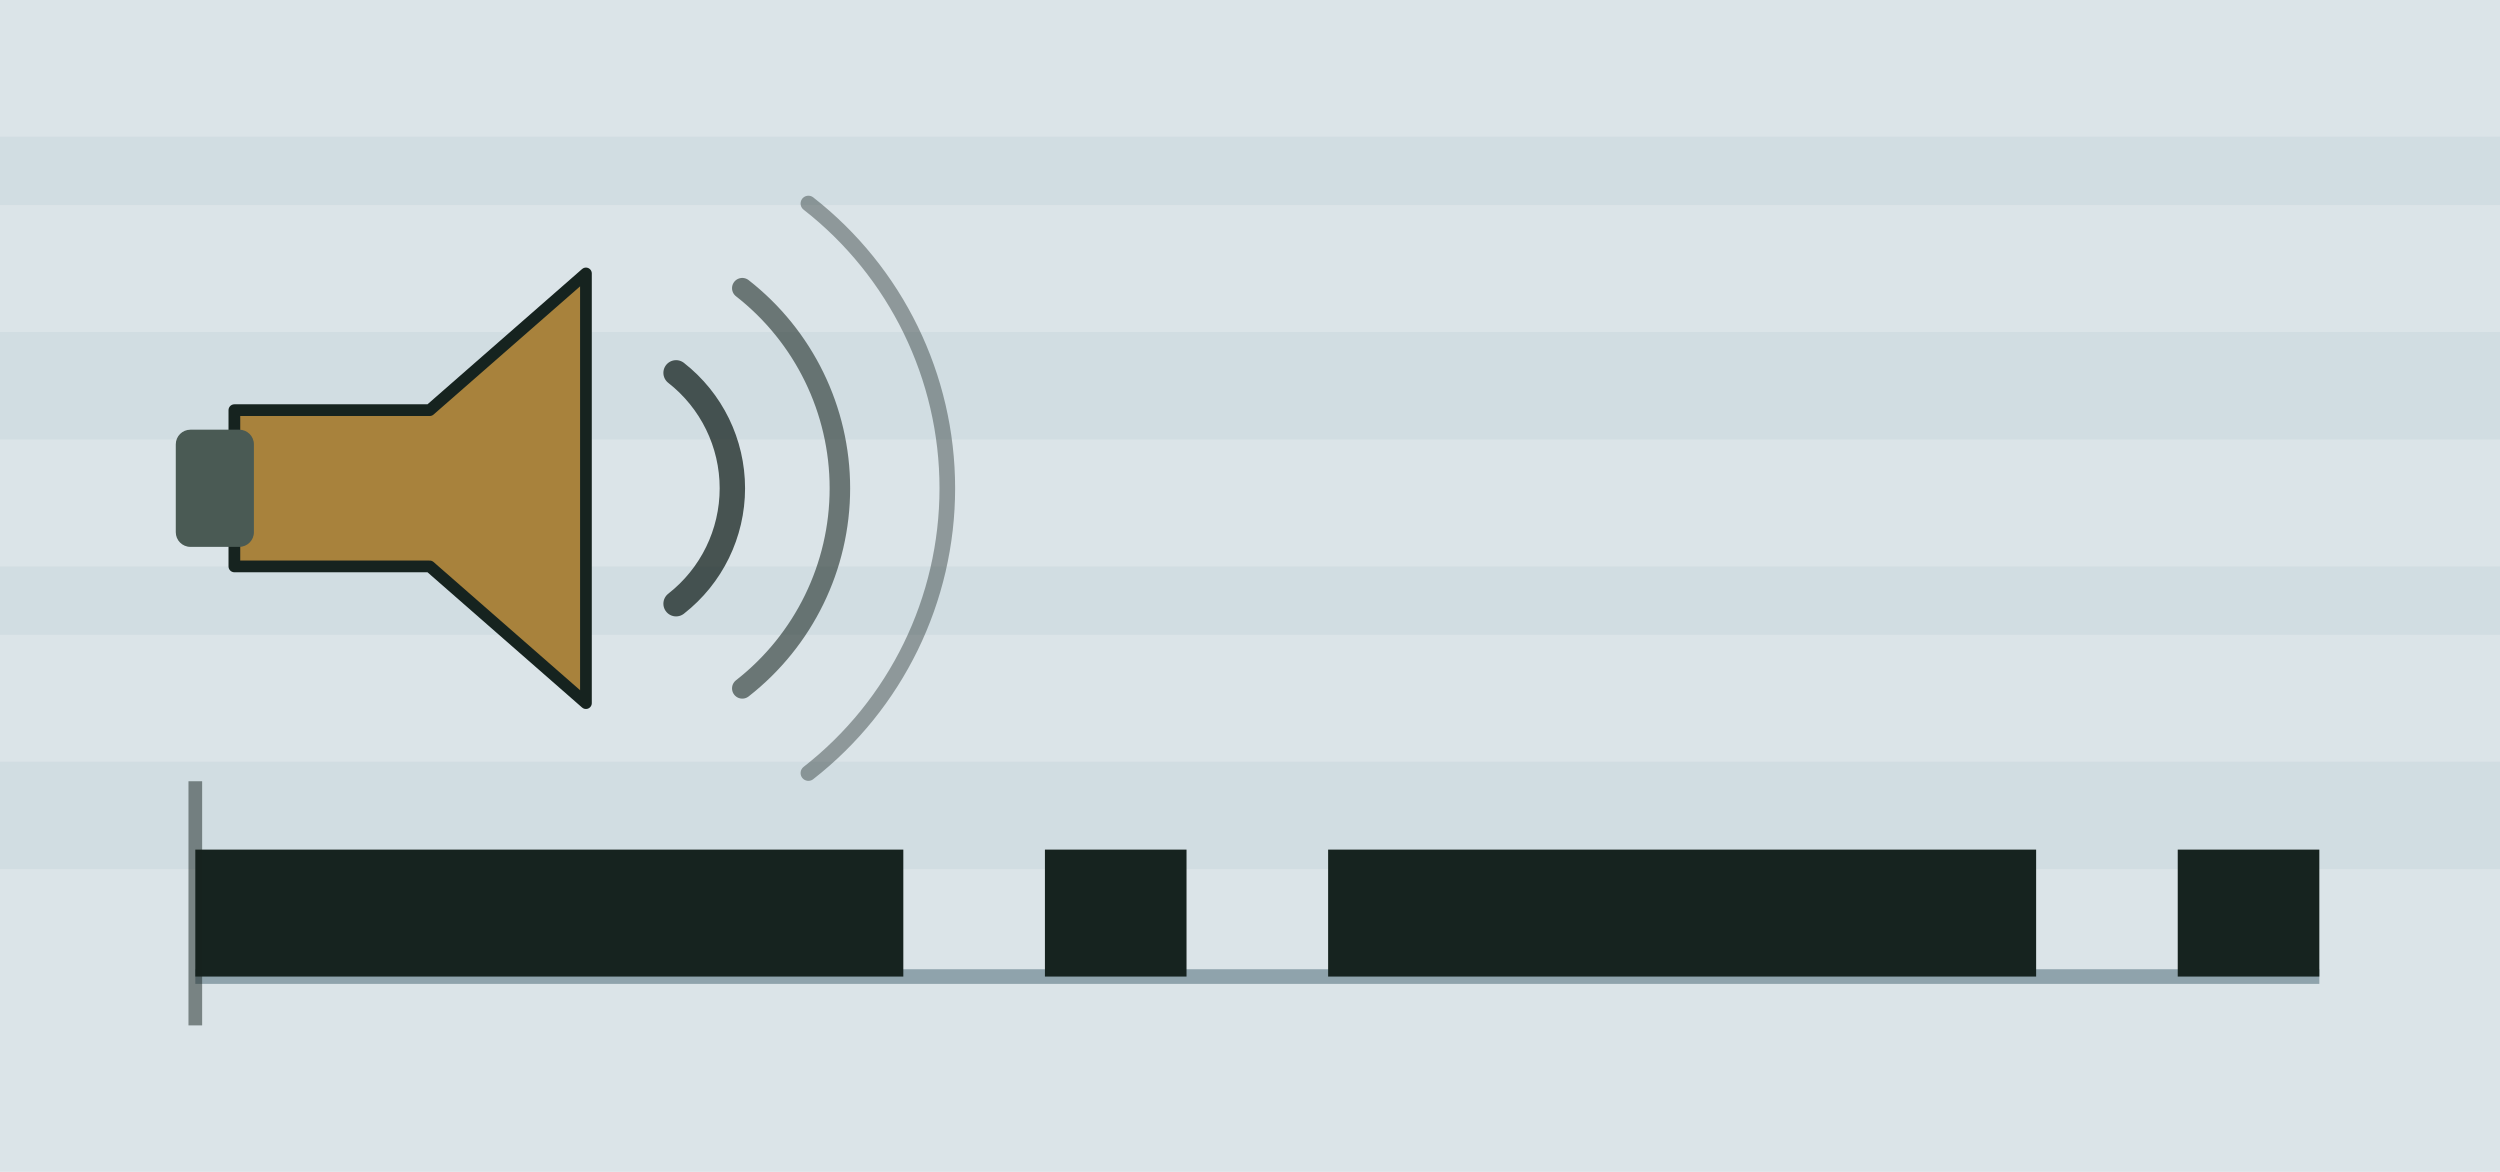
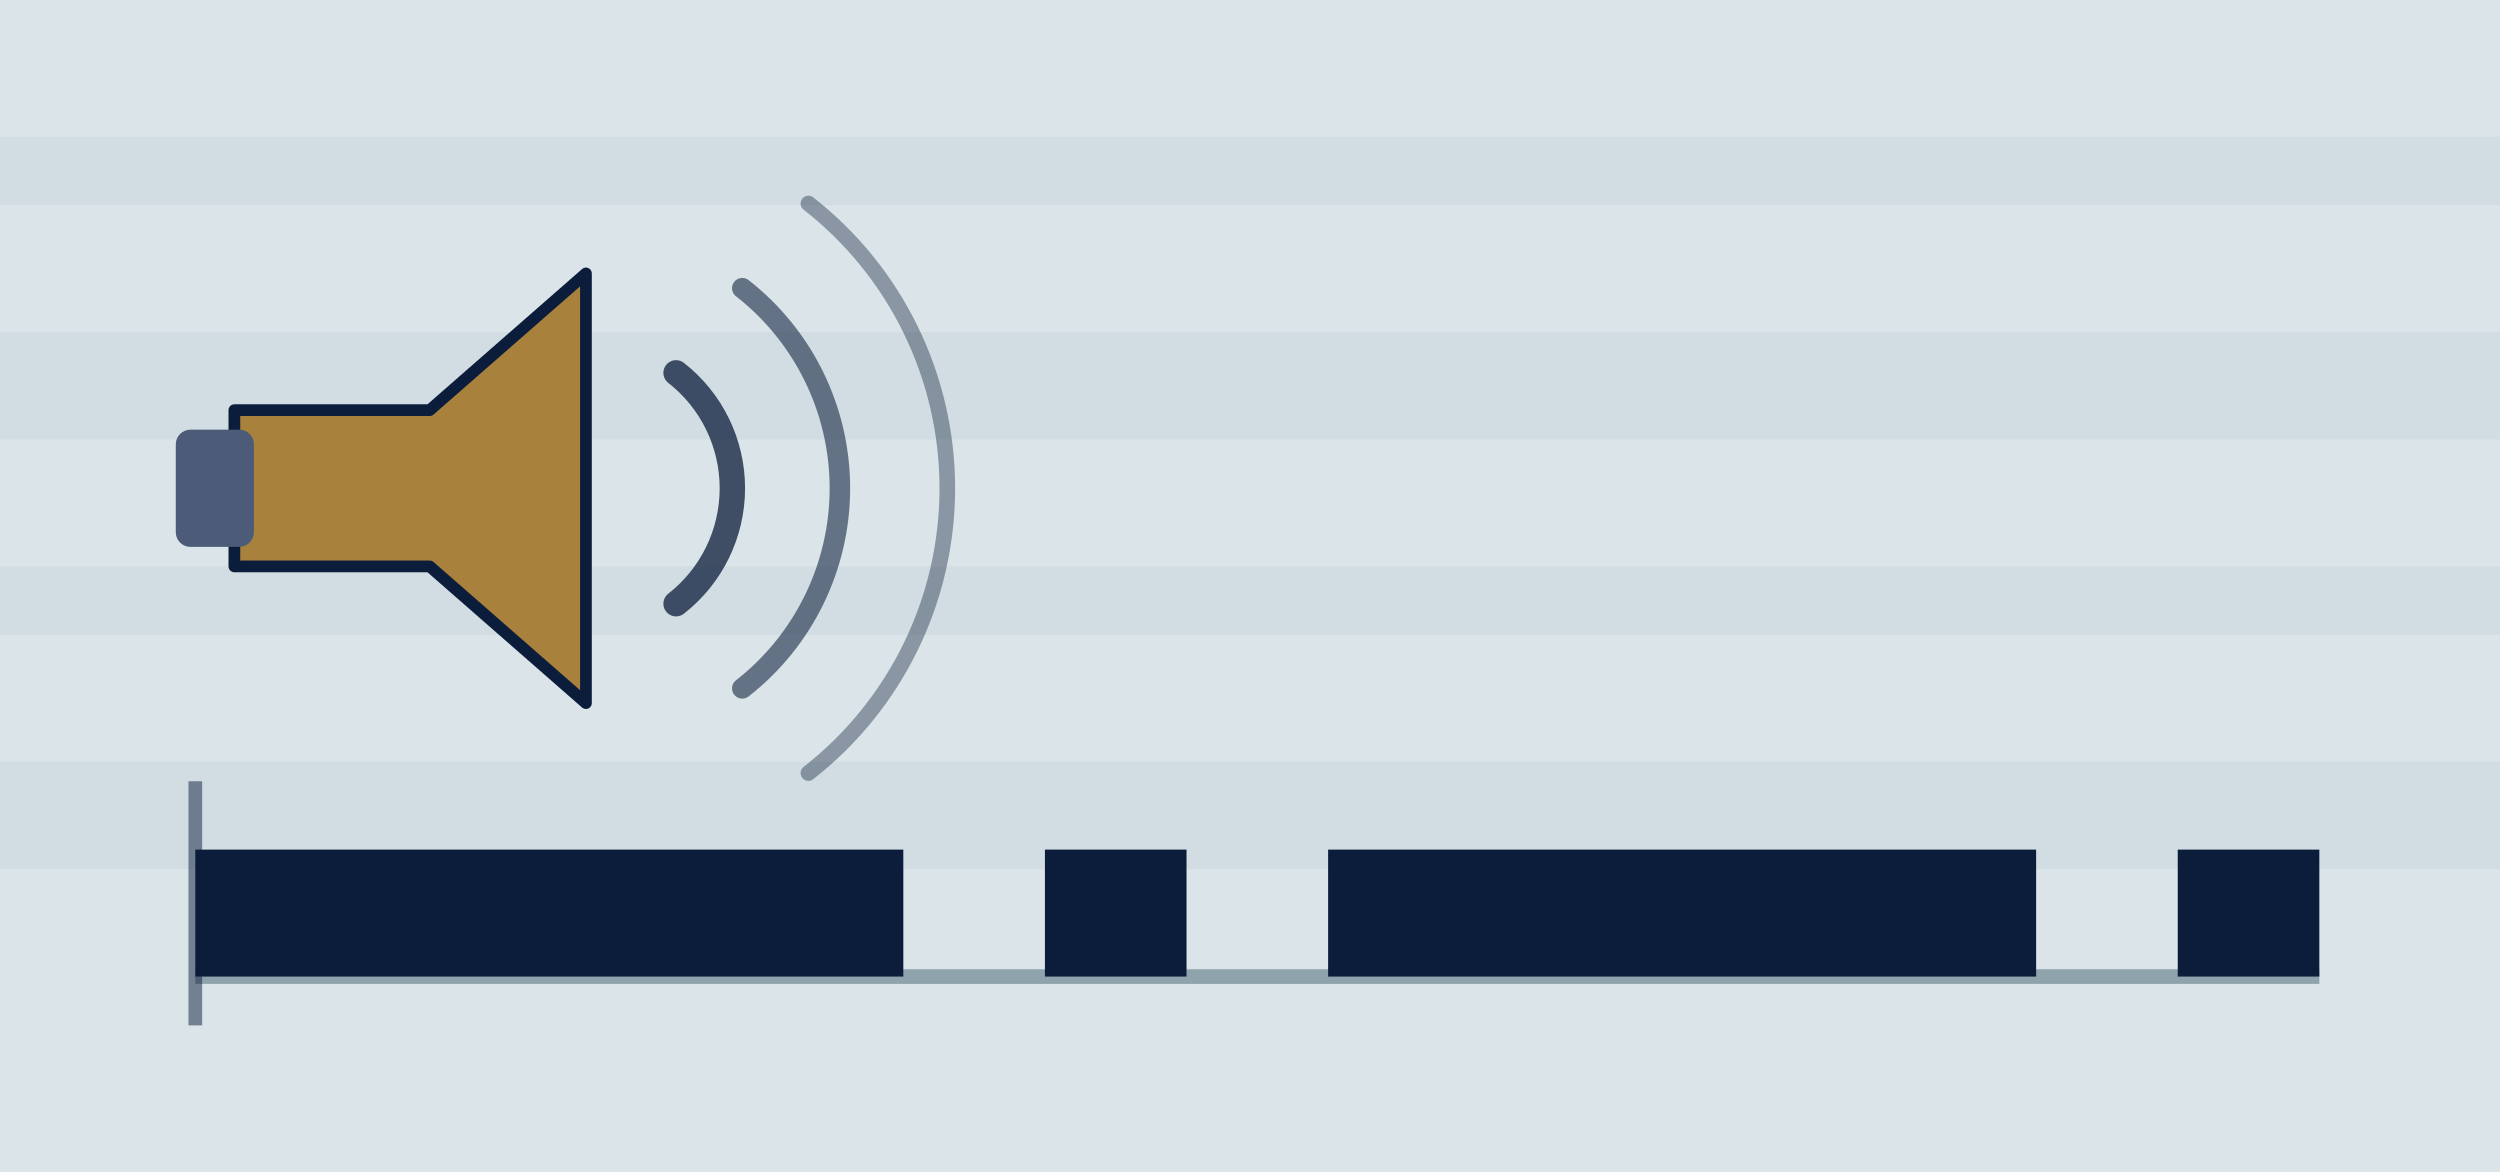
<svg xmlns="http://www.w3.org/2000/svg" viewBox="0 0 256 120" width="256" height="120" role="img">
  <style>.son{opacity:1;animation:accorddepassement-son 16.2s step-end infinite}@keyframes accorddepassement-son{0%{opacity:1}30.86%{opacity:0}37.04%{opacity:1}43.21%{opacity:0}49.38%{opacity:1}80.25%{opacity:0}86.42%{opacity:1}92.59%{opacity:0}100%{opacity:0}}@keyframes propagation{from{transform:scale(0.62);opacity:0.95}to{transform:scale(1.12);opacity:0.1}}.onde{transform-box:view-box;transform-origin:60px 50px;animation:propagation 1.05s linear infinite}.curseur{transform-box:view-box;animation:accorddepassement-balayage 16.2s linear infinite}@keyframes accorddepassement-balayage{from{transform:translateX(0)}to{transform:translateX(217.50px)}}@media (prefers-reduced-motion:reduce){.son,.onde{animation:none}.son{opacity:1}.curseur{display:none}}</style>
  <rect width="256" height="120" fill="#dbe4e8" />
  <rect x="0" y="14" width="256" height="7" fill="#c9d6dc" fill-opacity="0.55" />
  <rect x="0" y="34" width="256" height="11" fill="#c9d6dc" fill-opacity="0.55" />
  <rect x="0" y="58" width="256" height="7" fill="#c9d6dc" fill-opacity="0.55" />
  <rect x="0" y="78" width="256" height="11" fill="#c9d6dc" fill-opacity="0.55" />
  <g class="son">
    <g class="onde">
-       <path d="M69.23,38.18 A15,15 0 0 1 69.23,61.82" fill="none" stroke="#16231f" stroke-width="2.6" stroke-linecap="round" stroke-opacity="0.75" />
-       <path d="M76.01,29.51 A26,26 0 0 1 76.01,70.49" fill="none" stroke="#16231f" stroke-width="2.1" stroke-linecap="round" stroke-opacity="0.57" />
-       <path d="M82.78,20.84 A37,37 0 0 1 82.78,79.16" fill="none" stroke="#16231f" stroke-width="1.6" stroke-linecap="round" stroke-opacity="0.39" />
+       <path d="M69.23,38.18 A15,15 0 0 1 69.23,61.82" fill="none" stroke="#0b1d3a" stroke-width="2.6" stroke-linecap="round" stroke-opacity="0.75" />
+       <path d="M76.01,29.51 A26,26 0 0 1 76.01,70.49" fill="none" stroke="#0b1d3a" stroke-width="2.1" stroke-linecap="round" stroke-opacity="0.57" />
+       <path d="M82.78,20.84 A37,37 0 0 1 82.78,79.16" fill="none" stroke="#0b1d3a" stroke-width="1.6" stroke-linecap="round" stroke-opacity="0.39" />
    </g>
  </g>
-   <path d="M24,42 L44,42 L60,28 L60,72 L44,58 L24,58 Z" fill="#a8823c" stroke="#16231f" stroke-width="1.2" stroke-linejoin="round" />
-   <rect x="18" y="44" width="8" height="12" rx="1.5" fill="#4a5a54" />
+   <path d="M24,42 L44,42 L60,28 L60,72 L44,58 L24,58 Z" fill="#a8823c" stroke="#0b1d3a" stroke-width="1.2" stroke-linejoin="round" />
+   <rect x="18" y="44" width="8" height="12" rx="1.5" fill="#4c5c78" />
  <line x1="20" y1="100" x2="237.50" y2="100" stroke="#8fa3ac" stroke-width="1.5" />
-   <rect x="20.00" y="87" width="72.50" height="13" fill="#16231f" />
-   <rect x="107.00" y="87" width="14.50" height="13" fill="#16231f" />
-   <rect x="136.00" y="87" width="72.50" height="13" fill="#16231f" />
-   <rect x="223.00" y="87" width="14.50" height="13" fill="#16231f" />
+   <rect x="20.00" y="87" width="72.50" height="13" fill="#0b1d3a" />
+   <rect x="107.00" y="87" width="14.50" height="13" fill="#0b1d3a" />
+   <rect x="136.00" y="87" width="72.50" height="13" fill="#0b1d3a" />
+   <rect x="223.00" y="87" width="14.50" height="13" fill="#0b1d3a" />
  <g class="curseur">
-     <line x1="20" y1="80" x2="20" y2="105" stroke="#16231f" stroke-width="1.4" stroke-opacity="0.5" />
+     <line x1="20" y1="80" x2="20" y2="105" stroke="#0b1d3a" stroke-width="1.4" stroke-opacity="0.5" />
  </g>
</svg>
